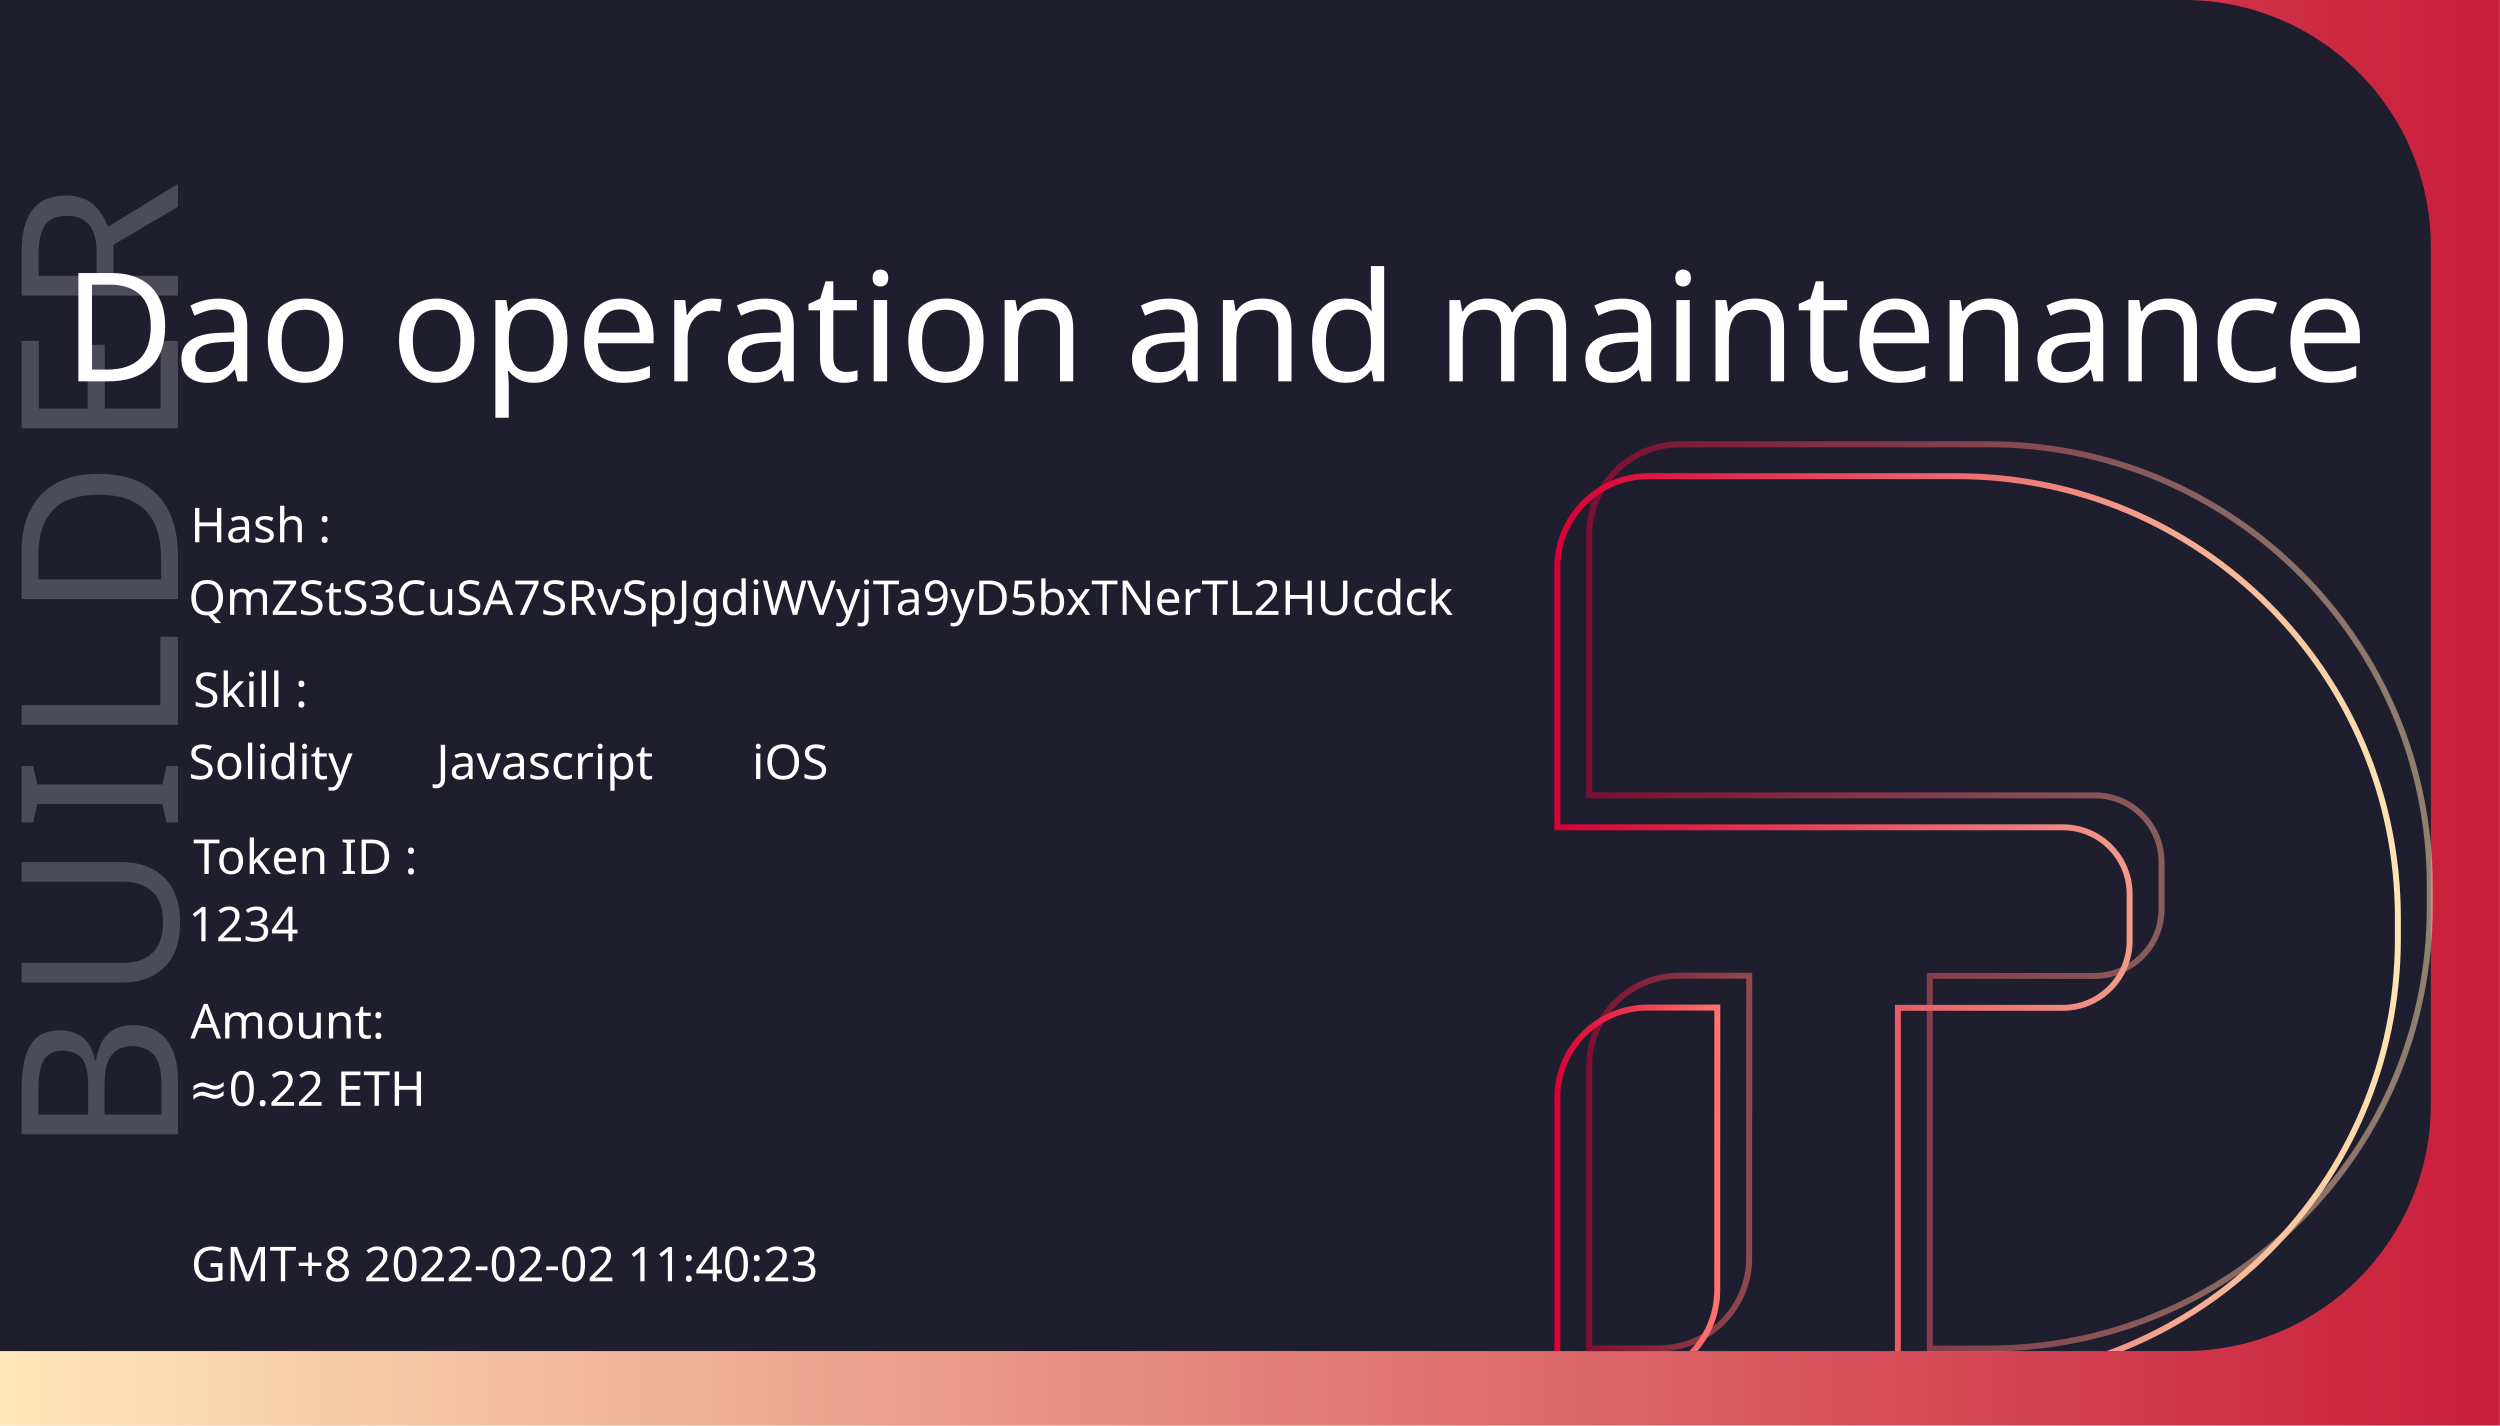
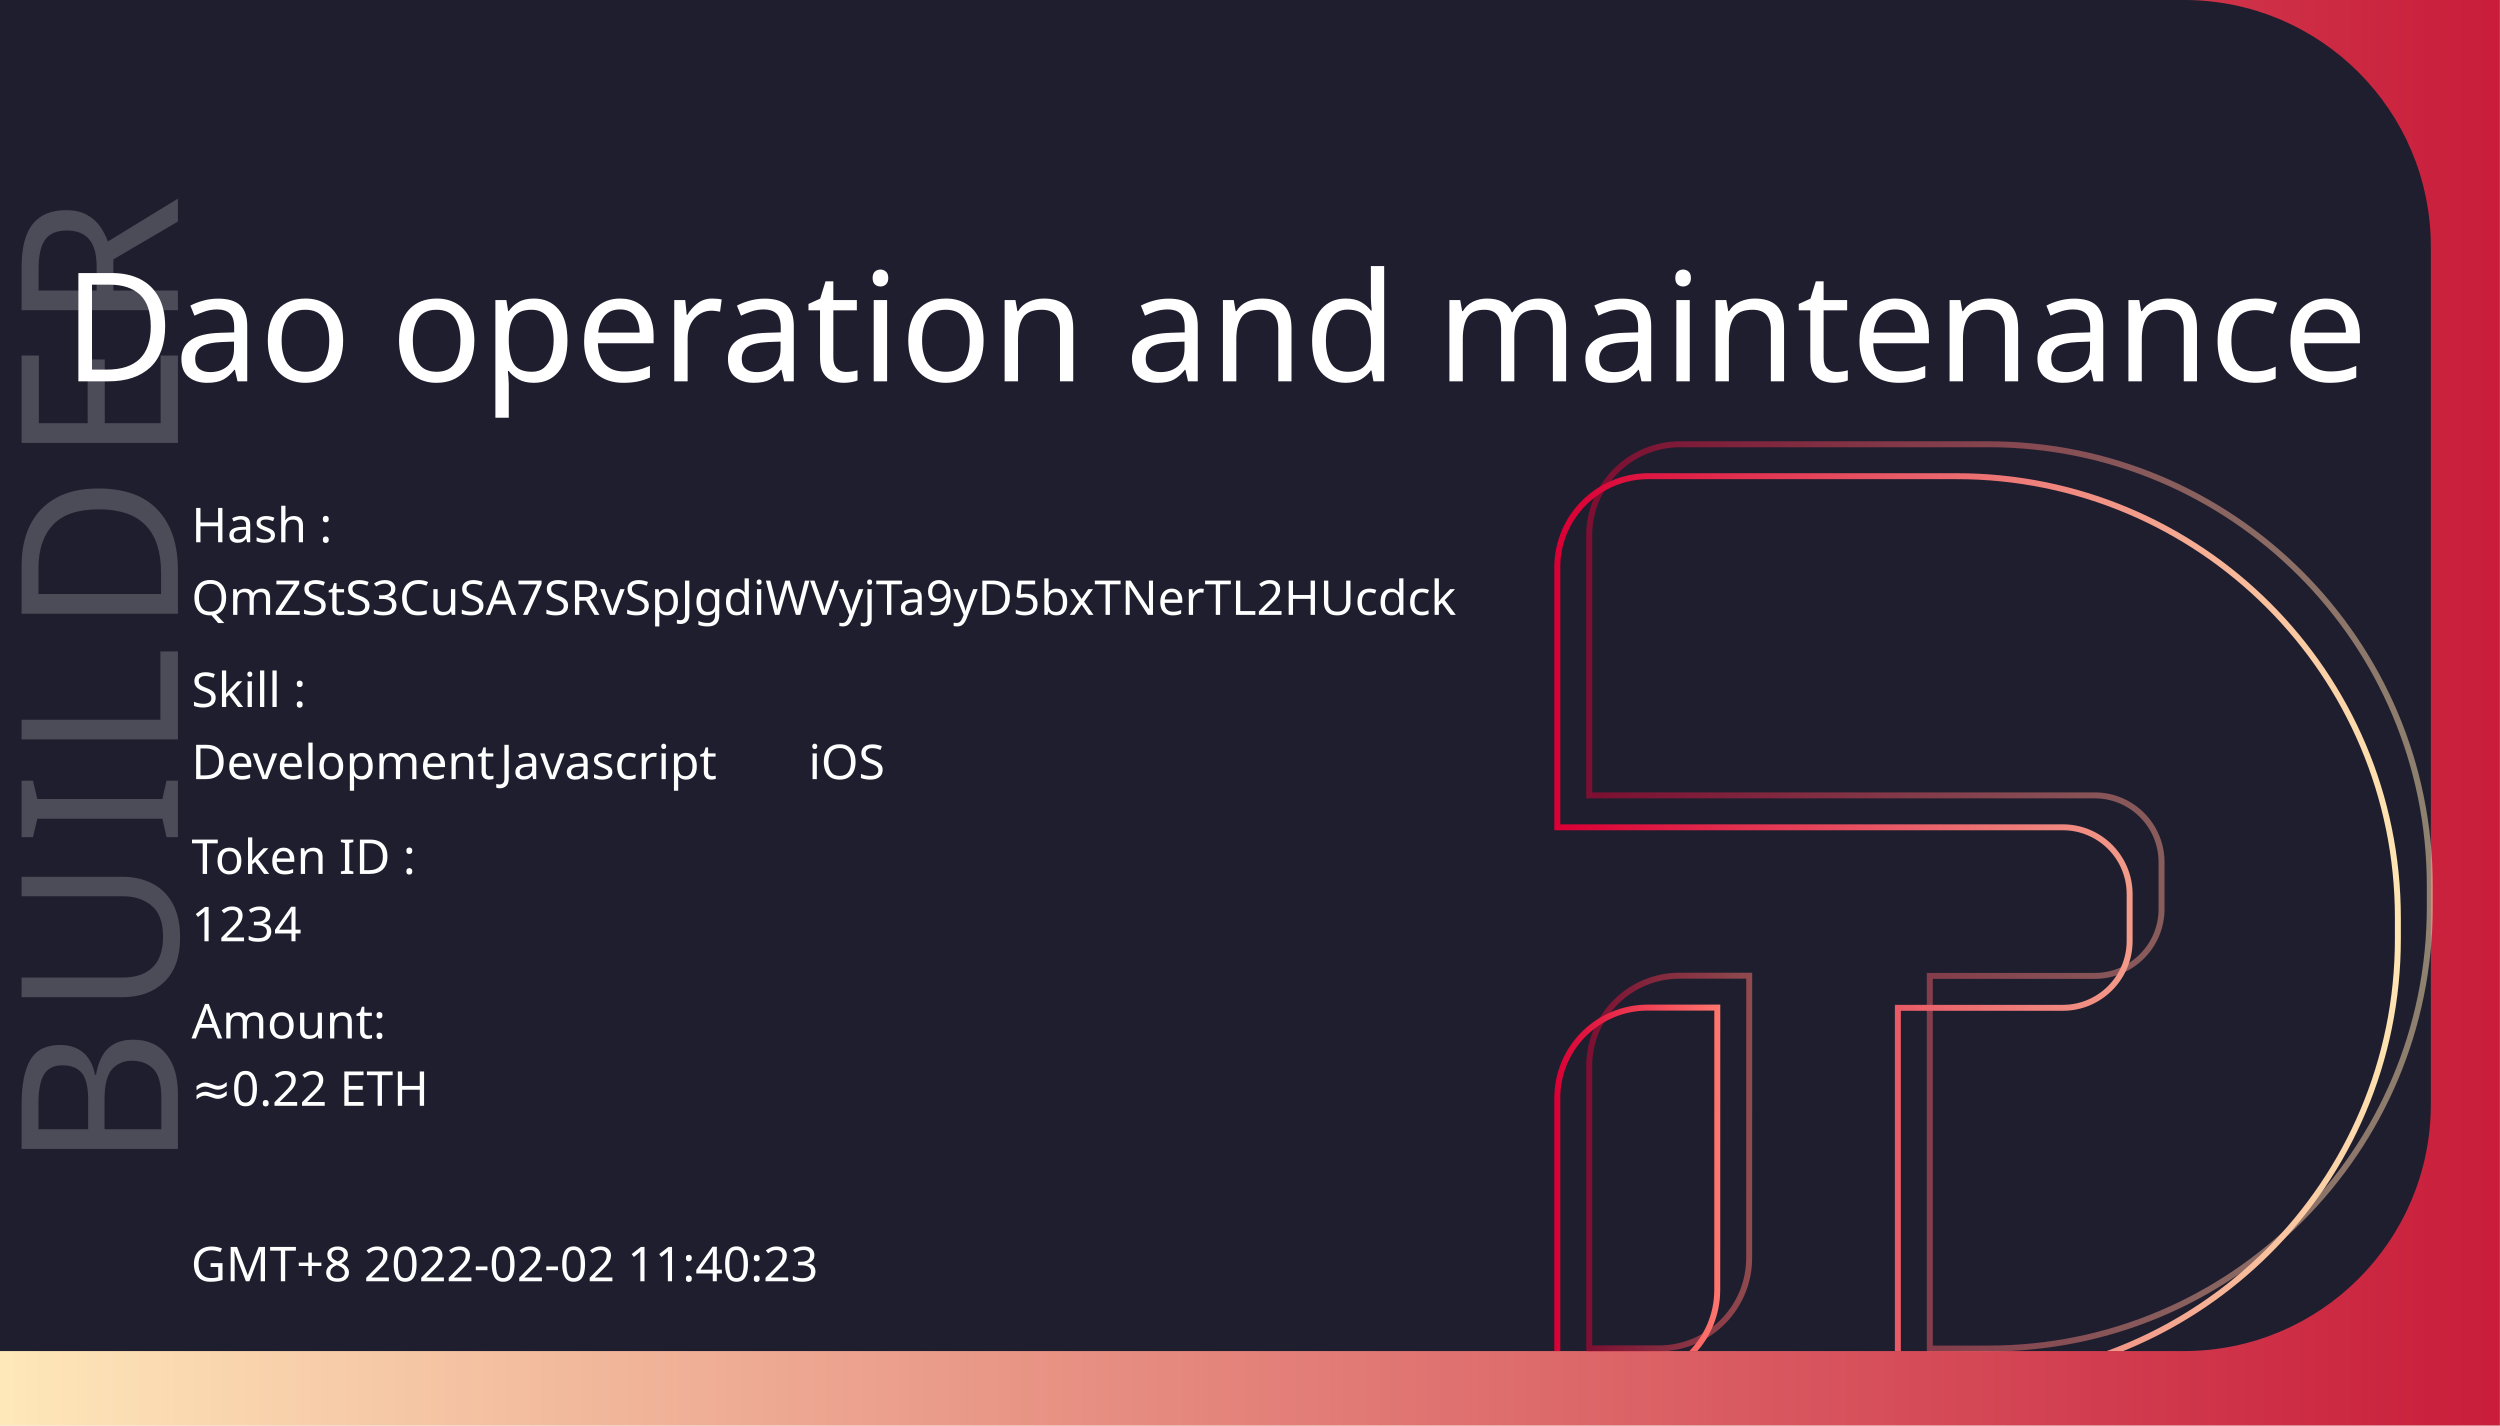
<svg xmlns="http://www.w3.org/2000/svg" xmlns:xlink="http://www.w3.org/1999/xlink" id="l1" data-name="L1" viewBox="0 0 470 268">
  <defs>
-     <style>
-       .c1,.c10,.c12,.c13,.c9{fill:none;}.c2{fill:url(#a4);}.c3{fill:#1f1e2e;}.c4{opacity:0.2;font-size:41.17px;letter-spacing:0.05em;}.c4,.c5,.c6,.c7{fill:#fff;}.c4,.c5{font-family:PingFangSC-Semibold-GBpc-EUC-H, PingFang SC;}.c5{font-size:28.52px;}.c6,.c7{font-size:9.04px;}.c6{font-family:PingFangSC-Light-GBpc-EUC-H, PingFang SC;}.c7{font-family:PingFangSC-Medium-GBpc-EUC-H, PingFang SC;}.c8{opacity:0.5;}.c10,.c12,.c13,.c9{stroke-miterlimit:10;stroke-width:1.12px;}.c9{stroke:url(#b3);}.c10{stroke:url(#b4);}.c11{clip-path:url(#clip-path);}.c12{stroke:url(#b6);}.c13{stroke:url(#b5);}
-     </style>
    <linearGradient id="a4" x1="1.42" y1="134" x2="468.44" y2="134" gradientUnits="userSpaceOnUse">
      <stop offset="0" stop-color="#fee7b9" />
      <stop offset="1" stop-color="#c91d3b" />
    </linearGradient>
    <linearGradient id="b3" x1="298.21" y1="218.48" x2="329.4" y2="218.48" gradientUnits="userSpaceOnUse">
-       <stop offset="0.01" stop-color="#da0035" />
-       <stop offset="0.99" stop-color="#ff766e" />
+       <stop offset=".01" stop-color="#da0035" />
+       <stop offset=".99" stop-color="#ff766e" />
      <stop offset="1" stop-color="#ff776f" />
    </linearGradient>
    <linearGradient id="b4" x1="298.21" y1="168.51" x2="457.31" y2="168.51" gradientUnits="userSpaceOnUse">
-       <stop offset="0.01" stop-color="#da0035" />
-       <stop offset="0.52" stop-color="#ed7575" />
+       <stop offset=".01" stop-color="#da0035" />
+       <stop offset=".52" stop-color="#ed7575" />
      <stop offset="1" stop-color="#ffe6b2" />
    </linearGradient>
-     <clipPath id="clip-path">
-       <path class="c1" d="M0,0H410.59A46.41,46.41,0,0,1,457,46.41V207.59A46.41,46.41,0,0,1,410.59,254H0a0,0,0,0,1,0,0V0A0,0,0,0,1,0,0Z" />
-     </clipPath>
    <linearGradient id="b6" x1="292.21" y1="224.48" x2="323.4" y2="224.48" xlink:href="#b3" />
    <linearGradient id="b5" x1="292.21" y1="174.51" x2="451.31" y2="174.51" xlink:href="#b4" />
+     <clipPath id="clip-path">
+       <path d="M0 0h410.59A46.41 46.41 0 0 1 457 46.41v161.18A46.41 46.41 0 0 1 410.59 254H0V0Z" style="fill:none" />
+     </clipPath>
+     <style>
+       .c6,.c7{fill:#fff;font-size:9.04px}.c6{font-family:PingFangSC-Light,PingFang SC}.c7{font-family:PingFangSC-Medium,PingFang SC}.c11{clip-path:url(#clip-path)}
+     </style>
  </defs>
-   <rect class="c2" x="-0.01" width="469.99" height="268" />
-   <path class="c3" d="M410.59,254H0V0H410.59A46.41,46.41,0,0,1,457,46.41V207.59A46.41,46.41,0,0,1,410.59,254Z" />
-   <text class="c4" transform="translate(33.45 217.25) rotate(-90)">BUILDER</text>
-   <text class="c5" transform="translate(11.97 71.69)">Dao operation and maintenance</text>
-   <text class="c6" transform="translate(36.32 132.92)">Skill :</text>
-   <text class="c7" transform="translate(35.42 146.48)">Solidity</text>
-   <text class="c7" transform="translate(82.04 146.48)">Javascript</text>
-   <text class="c7" transform="translate(141.38 146.48)">iOS</text>
-   <text class="c6" transform="translate(36.32 164.3)">Token ID :</text>
-   <text class="c7" transform="translate(35.42 176.96)">1234</text>
-   <text class="c6" transform="translate(35.79 101.95)">Hash :</text>
-   <text class="c7" transform="translate(35.42 115.6)">QmZStS3CuSA7SRvSpJgdiWVyjTa9yD5bxTNerTL2HUcdck</text>
-   <text class="c6" transform="translate(35.79 195.23)">Amount:</text>
-   <text class="c7" transform="translate(35.42 207.89)">≈0.22 ETH</text>
-   <g class="c8">
-     <path class="c9" d="M328.84,236.5a17,17,0,0,1-17,17H298.77V200.43a17,17,0,0,1,17-17h13.08Z" />
-     <path class="c10" d="M373.76,83.52H315.91a17.14,17.14,0,0,0-17.14,17.14v48.87l.22,0H393.8a12.57,12.57,0,0,1,12.57,12.57v8.8a12.57,12.57,0,0,1-12.57,12.57h-31v70.06h11a83,83,0,0,0,83-83v-4A83,83,0,0,0,373.76,83.52Z" />
+   <path style="fill:url(#a4)" d="M-.01 0h469.99v268H-.01z" />
+   <path d="M410.59 254H0V0h410.59A46.41 46.41 0 0 1 457 46.41v161.18A46.41 46.41 0 0 1 410.59 254Z" style="fill:#1f1e2e" />
+   <text transform="rotate(-90 126.725 93.275)" style="font-family:PingFangSC-Semibold,PingFang SC;fill:#fff;opacity:.2;font-size:41.17px;letter-spacing:.05em">BUILDER</text>
+   <text transform="translate(11.97 71.69)" style="font-size:28.52px;font-family:PingFangSC-Semibold,PingFang SC;fill:#fff">Dao operation and maintenance</text>
+   <text class="c6" transform="translate(36 132.92)">Skill :</text>
+   <text class="c7" transform="translate(36 146.48)">Development</text>
+   <text class="c7" transform="translate(94 146.48)">Javascript</text>
+   <text class="c7" transform="translate(152 146.48)">iOS</text>
+   <text class="c6" transform="translate(36 164.3)">Token ID :</text>
+   <text class="c7" transform="translate(36 176.96)">1234</text>
+   <text class="c6" transform="translate(36 101.95)">Hash :</text>
+   <text class="c7" transform="translate(36 115.6)">QmZStS3CuSA7SRvSpJgdiWVyjTa9yD5bxTNerTL2HUcdck</text>
+   <text class="c6" transform="translate(36 195.23)">Amount:</text>
+   <text class="c7" transform="translate(36 207.89)">≈0.22 ETH</text>
+   <g style="opacity:.5">
+     <path d="M328.84 236.5a17 17 0 0 1-17 17h-13.07v-53.07a17 17 0 0 1 17-17h13.08Z" style="stroke:url(#b3);stroke-miterlimit:10;stroke-width:1.12px;fill:none" />
+     <path d="M373.76 83.52h-57.85a17.14 17.14 0 0 0-17.14 17.14v48.87h95.03a12.57 12.57 0 0 1 12.57 12.57v8.8a12.57 12.57 0 0 1-12.57 12.57h-31v70.06h11a83 83 0 0 0 83-83v-4a83 83 0 0 0-83.04-83.01Z" style="stroke:url(#b4);stroke-miterlimit:10;stroke-width:1.12px;fill:none" />
  </g>
-   <g class="c11">
-     <path class="c12" d="M322.84,242.5a17,17,0,0,1-17,17H292.77V206.43a17,17,0,0,1,17-17h13.08Z" />
-   </g>
-   <g class="c11">
-     <path class="c13" d="M367.76,89.52H309.91a17.14,17.14,0,0,0-17.14,17.14v48.87l.22,0H387.8a12.57,12.57,0,0,1,12.57,12.57v8.8a12.57,12.57,0,0,1-12.57,12.57h-31v70.06h11a83,83,0,0,0,83-83v-4A83,83,0,0,0,367.76,89.52Z" />
-   </g>
+   <path d="M322.84 242.5a17 17 0 0 1-17 17h-13.07v-53.07a17 17 0 0 1 17-17h13.08Z" style="stroke:url(#b6);stroke-miterlimit:10;stroke-width:1.12px;fill:none" class="c11" />
+   <path d="M367.76 89.52h-57.85a17.14 17.14 0 0 0-17.14 17.14v48.87h95.03a12.57 12.57 0 0 1 12.57 12.57v8.8a12.57 12.57 0 0 1-12.57 12.57h-31v70.06h11a83 83 0 0 0 83-83v-4a83 83 0 0 0-83.04-83.01Z" style="stroke:url(#b5);stroke-miterlimit:10;stroke-width:1.12px;fill:none" class="c11" />
  <text class="c6" transform="translate(35.91 240.88)">GMT+8 2022-02-02 11:40:23</text>
</svg>
